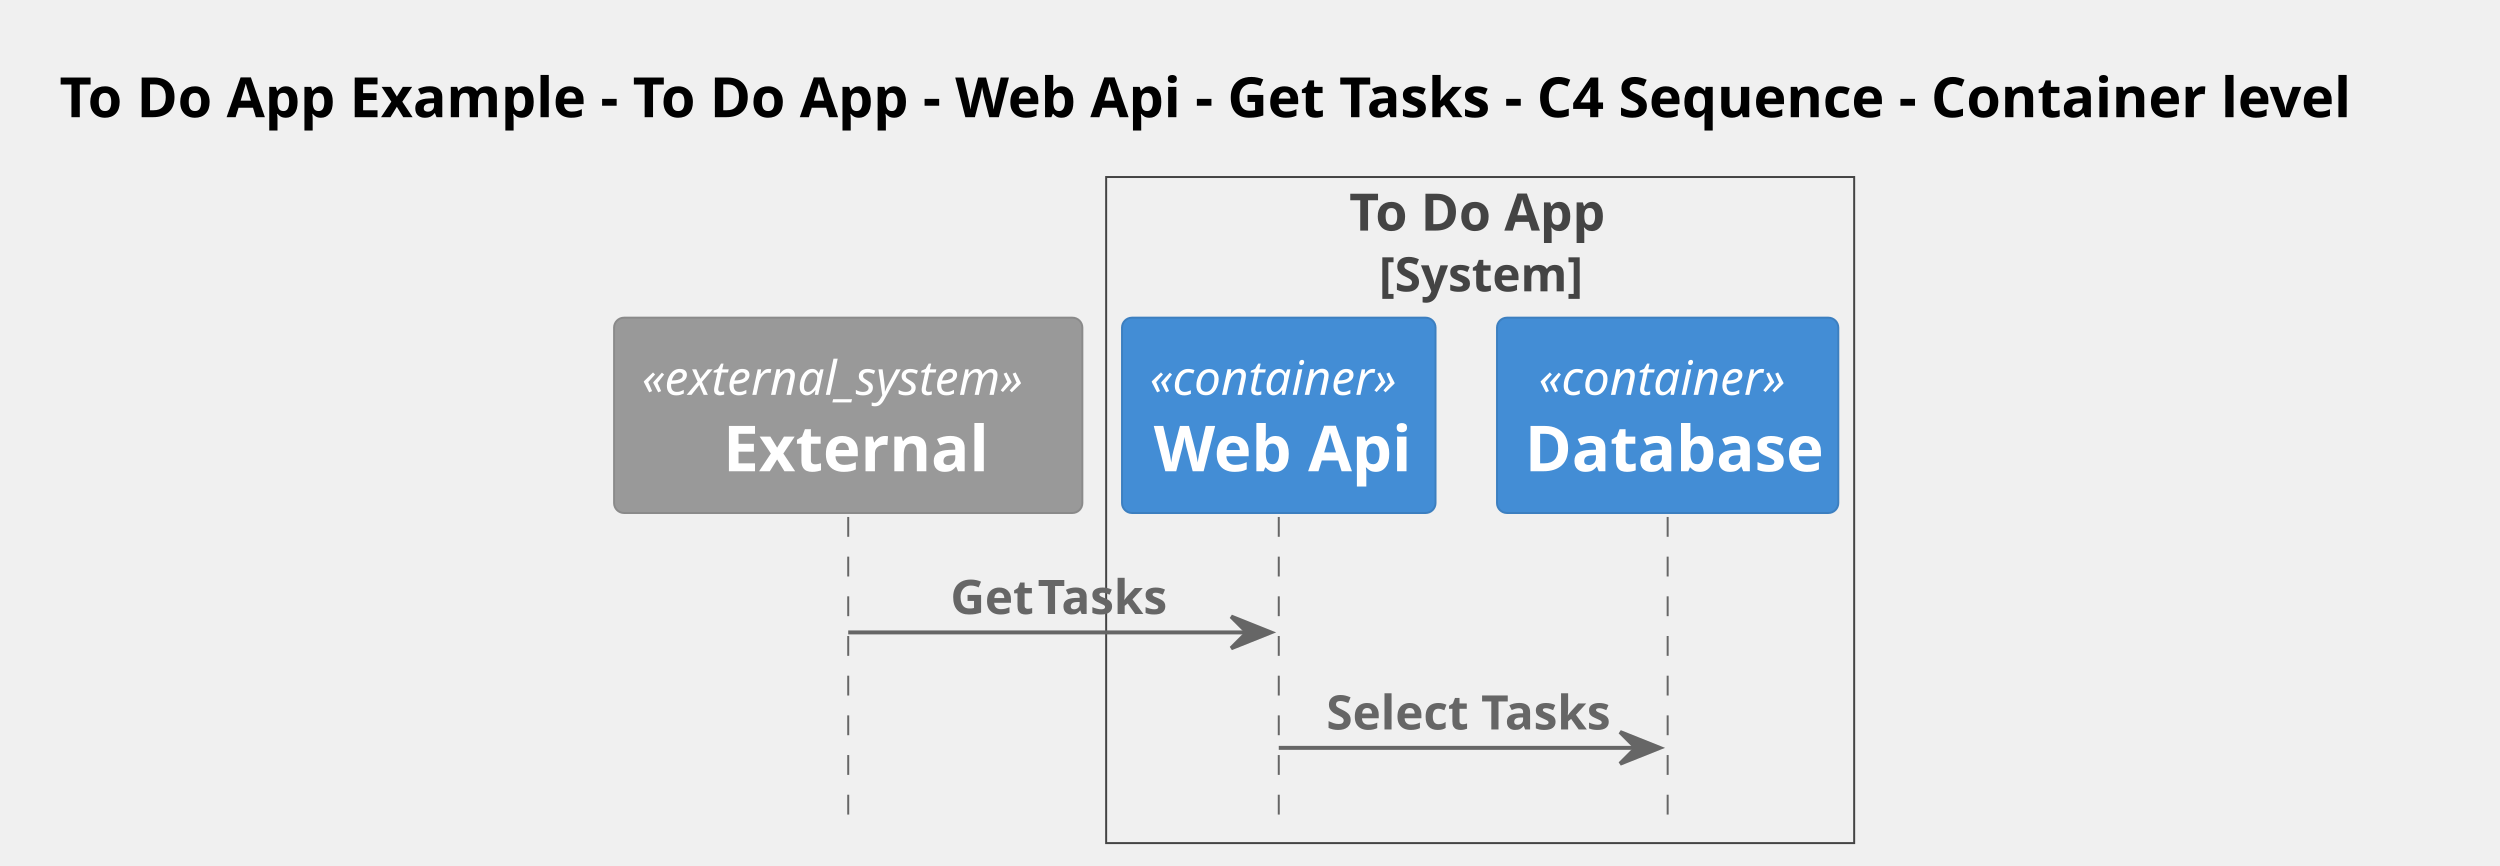
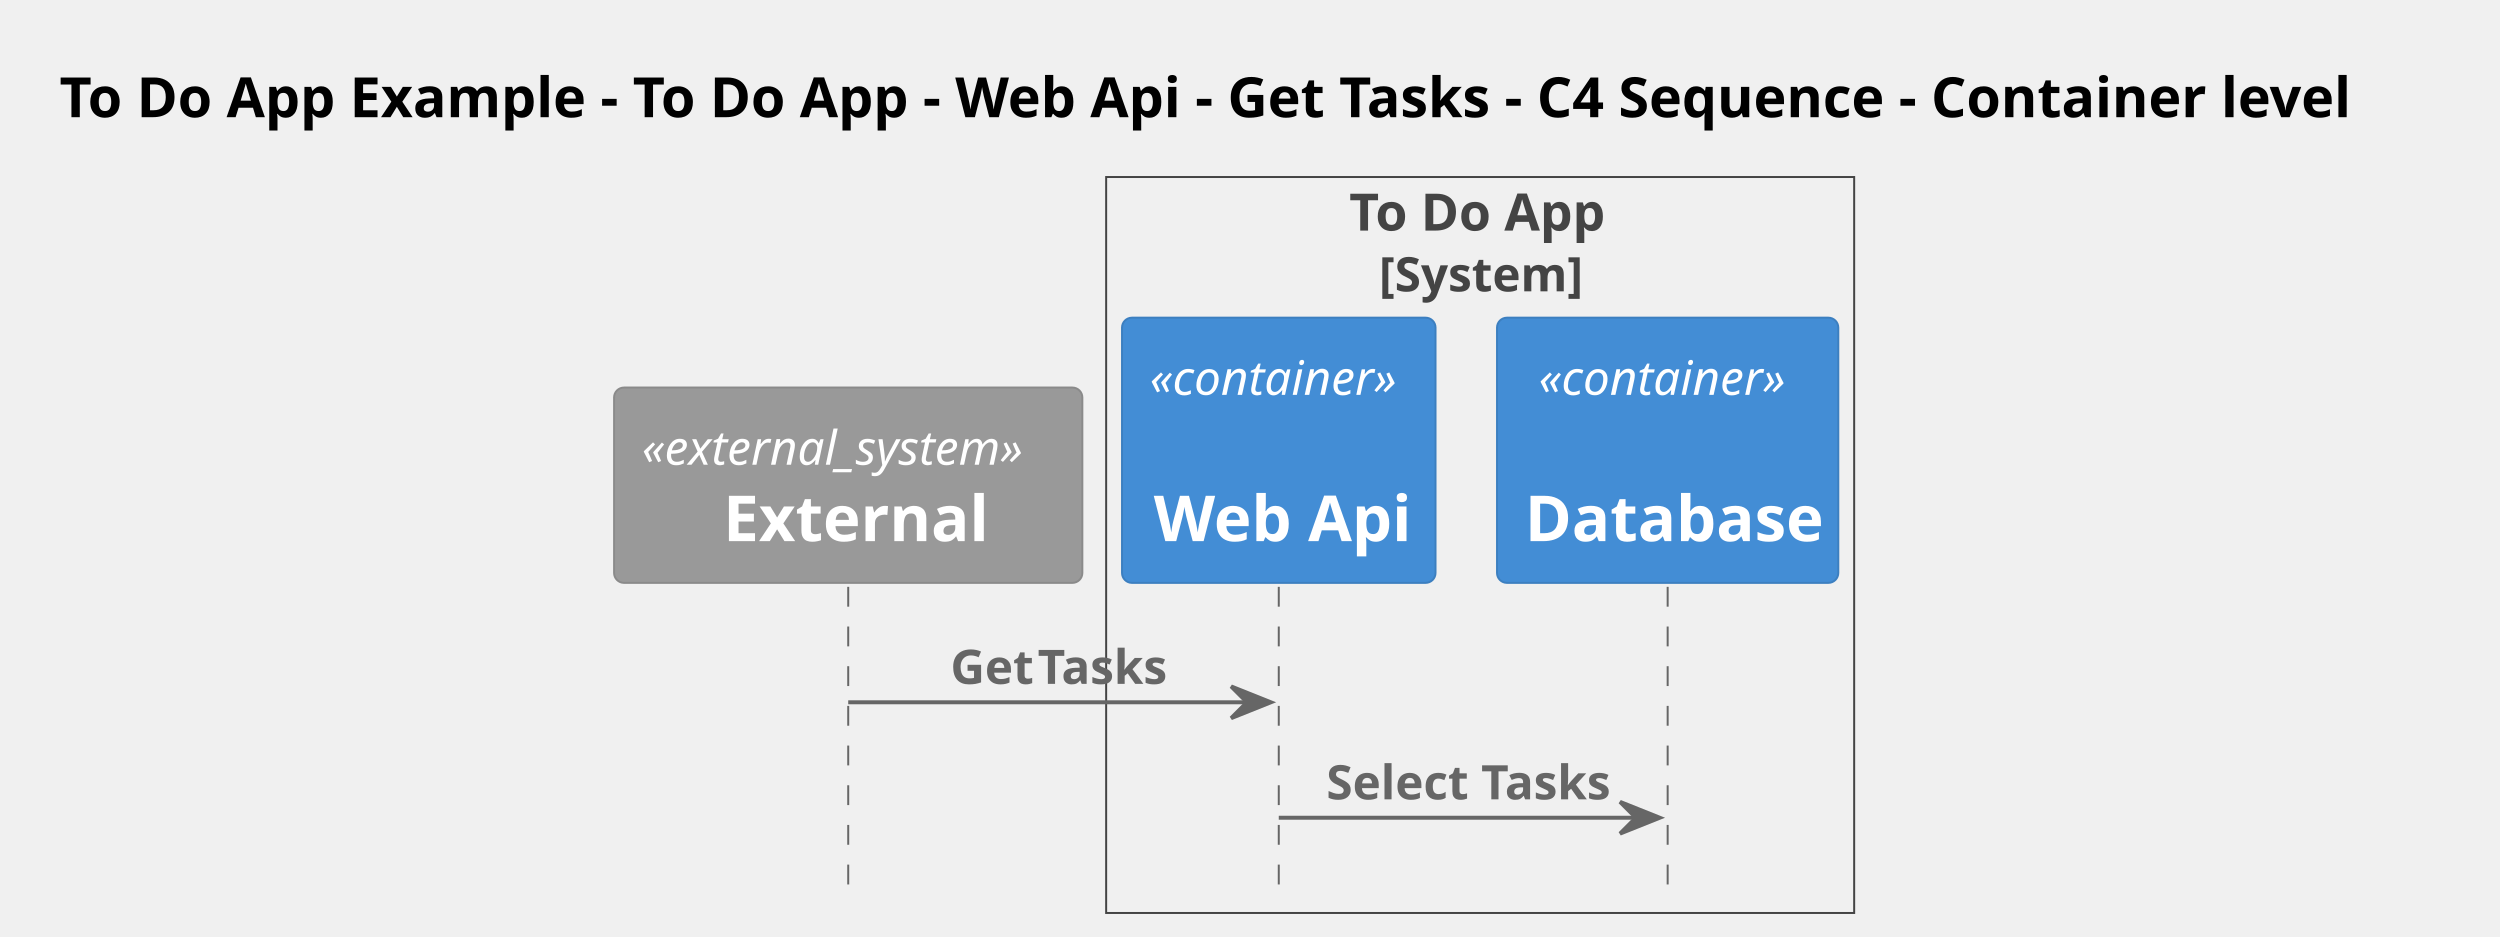
- <svg xmlns="http://www.w3.org/2000/svg" contentStyleType="text/css" height="218px" preserveAspectRatio="none" style="width:630px;height:218px;background:#FFFFFF;" version="1.1" viewBox="0 0 630 218" width="630px" zoomAndPan="magnify">
+ <svg xmlns="http://www.w3.org/2000/svg" contentStyleType="text/css" height="236px" preserveAspectRatio="none" style="width:630px;height:236px;background:#FFFFFF;" version="1.1" viewBox="0 0 630 236" width="630px" zoomAndPan="magnify">
  <defs />
  <g>
-     <rect fill="none" height="167.852" style="stroke:#444444;stroke-width:0.5;" width="188.5" x="278.75" y="44.609" />
+     <rect fill="none" height="185.461" style="stroke:#444444;stroke-width:0.5;" width="188.5" x="278.75" y="44.609" />
    <text fill="#444444" font-family="sans-serif" font-size="13" font-weight="bold" lengthAdjust="spacing" textLength="66" x="340" y="58.105">To Do App</text>
    <text fill="#444444" font-family="sans-serif" font-size="12" font-weight="bold" lengthAdjust="spacing" textLength="51" x="347.5" y="73.418">[System]</text>
    <text fill="#000000" font-family="sans-serif" font-size="14" font-weight="bold" lengthAdjust="spacing" textLength="597" x="15" y="29.533">To Do App Example - To Do App - Web Api - Get Tasks - C4 Sequence - Container level</text>
-     <line style="stroke:#666666;stroke-width:0.5;stroke-dasharray:5.0,5.0;" x1="213.75" x2="213.75" y1="130.273" y2="206.461" />
-     <line style="stroke:#666666;stroke-width:0.5;stroke-dasharray:5.0,5.0;" x1="322.25" x2="322.25" y1="130.273" y2="206.461" />
-     <line style="stroke:#666666;stroke-width:0.5;stroke-dasharray:5.0,5.0;" x1="420.25" x2="420.25" y1="130.273" y2="206.461" />
-     <rect fill="#999999" height="49.219" rx="2.5" ry="2.5" style="stroke:#8A8A8A;stroke-width:0.5;" width="118" x="154.75" y="80.055" />
-     <text fill="#FFFFFF" font-family="sans-serif" font-size="12" font-style="italic" lengthAdjust="spacing" textLength="104" x="161.75" y="99.512">«external_system»</text>
-     <text fill="#FFFFFF" font-family="sans-serif" font-size="16" font-weight="bold" lengthAdjust="spacing" textLength="63" x="182.25" y="118.758">External</text>
-     <rect fill="#438DD5" height="49.219" rx="2.5" ry="2.5" style="stroke:#3C7FC0;stroke-width:0.5;" width="79" x="282.75" y="80.055" />
+     <line style="stroke:#666666;stroke-width:0.5;stroke-dasharray:5.0,5.0;" x1="213.75" x2="213.75" y1="147.883" y2="224.07" />
+     <line style="stroke:#666666;stroke-width:0.5;stroke-dasharray:5.0,5.0;" x1="322.25" x2="322.25" y1="147.883" y2="224.07" />
+     <line style="stroke:#666666;stroke-width:0.5;stroke-dasharray:5.0,5.0;" x1="420.25" x2="420.25" y1="147.883" y2="224.07" />
+     <rect fill="#999999" height="49.219" rx="2.5" ry="2.5" style="stroke:#8A8A8A;stroke-width:0.5;" width="118" x="154.75" y="97.664" />
+     <text fill="#FFFFFF" font-family="sans-serif" font-size="12" font-style="italic" lengthAdjust="spacing" textLength="104" x="161.75" y="117.121">«external_system»</text>
+     <text fill="#FFFFFF" font-family="sans-serif" font-size="16" font-weight="bold" lengthAdjust="spacing" textLength="63" x="182.25" y="136.367">External</text>
+     <rect fill="#438DD5" height="66.828" rx="2.5" ry="2.5" style="stroke:#3C7FC0;stroke-width:0.5;" width="79" x="282.75" y="80.055" />
    <text fill="#FFFFFF" font-family="sans-serif" font-size="12" font-style="italic" lengthAdjust="spacing" textLength="65" x="289.75" y="99.512">«container»</text>
-     <text fill="#FFFFFF" font-family="sans-serif" font-size="16" font-weight="bold" lengthAdjust="spacing" textLength="63" x="290.75" y="118.758">Web Api</text>
-     <rect fill="#438DD5" height="49.219" rx="2.5" ry="2.5" style="stroke:#3C7FC0;stroke-width:0.5;" width="86" x="377.25" y="80.055" />
+     <text fill="#FFFFFF" font-family="sans-serif" font-size="14" lengthAdjust="spacing" textLength="4" x="320.25" y="116.682"> </text>
+     <text fill="#FFFFFF" font-family="sans-serif" font-size="16" font-weight="bold" lengthAdjust="spacing" textLength="63" x="290.75" y="136.367">Web Api</text>
+     <rect fill="#438DD5" height="66.828" rx="2.5" ry="2.5" style="stroke:#3C7FC0;stroke-width:0.5;" width="86" x="377.25" y="80.055" />
    <text fill="#FFFFFF" font-family="sans-serif" font-size="12" font-style="italic" lengthAdjust="spacing" textLength="65" x="387.75" y="99.512">«container»</text>
-     <text fill="#FFFFFF" font-family="sans-serif" font-size="16" font-weight="bold" lengthAdjust="spacing" textLength="72" x="384.25" y="118.758">Database</text>
-     <polygon fill="#666666" points="310.25,155.367,320.25,159.367,310.25,163.367,314.25,159.367" style="stroke:#666666;stroke-width:1.0;" />
-     <line style="stroke:#666666;stroke-width:1.0;" x1="213.75" x2="316.25" y1="159.367" y2="159.367" />
-     <text fill="#666666" font-family="sans-serif" font-size="12" font-weight="bold" lengthAdjust="spacing" textLength="19" x="239.5" y="154.731">Get</text>
-     <text fill="#666666" font-family="sans-serif" font-size="12" font-weight="bold" lengthAdjust="spacing" textLength="3" x="258.5" y="154.731"> </text>
-     <text fill="#666666" font-family="sans-serif" font-size="12" font-weight="bold" lengthAdjust="spacing" textLength="35" x="261.5" y="154.731">Tasks</text>
-     <polygon fill="#666666" points="408.25,184.461,418.25,188.461,408.25,192.461,412.25,188.461" style="stroke:#666666;stroke-width:1.0;" />
-     <line style="stroke:#666666;stroke-width:1.0;" x1="322.25" x2="414.25" y1="188.461" y2="188.461" />
-     <text fill="#666666" font-family="sans-serif" font-size="12" font-weight="bold" lengthAdjust="spacing" textLength="36" x="334.25" y="183.824">Select</text>
-     <text fill="#666666" font-family="sans-serif" font-size="12" font-weight="bold" lengthAdjust="spacing" textLength="3" x="370.25" y="183.824"> </text>
-     <text fill="#666666" font-family="sans-serif" font-size="12" font-weight="bold" lengthAdjust="spacing" textLength="35" x="373.25" y="183.824">Tasks</text>
+     <text fill="#FFFFFF" font-family="sans-serif" font-size="14" lengthAdjust="spacing" textLength="4" x="418.25" y="116.682"> </text>
+     <text fill="#FFFFFF" font-family="sans-serif" font-size="16" font-weight="bold" lengthAdjust="spacing" textLength="72" x="384.25" y="136.367">Database</text>
+     <polygon fill="#666666" points="310.25,172.977,320.25,176.977,310.25,180.977,314.25,176.977" style="stroke:#666666;stroke-width:1.0;" />
+     <line style="stroke:#666666;stroke-width:1.0;" x1="213.75" x2="316.25" y1="176.977" y2="176.977" />
+     <text fill="#666666" font-family="sans-serif" font-size="12" font-weight="bold" lengthAdjust="spacing" textLength="19" x="239.5" y="172.34">Get</text>
+     <text fill="#666666" font-family="sans-serif" font-size="12" font-weight="bold" lengthAdjust="spacing" textLength="3" x="258.5" y="172.34"> </text>
+     <text fill="#666666" font-family="sans-serif" font-size="12" font-weight="bold" lengthAdjust="spacing" textLength="35" x="261.5" y="172.34">Tasks</text>
+     <polygon fill="#666666" points="408.25,202.07,418.25,206.07,408.25,210.07,412.25,206.07" style="stroke:#666666;stroke-width:1.0;" />
+     <line style="stroke:#666666;stroke-width:1.0;" x1="322.25" x2="414.25" y1="206.07" y2="206.07" />
+     <text fill="#666666" font-family="sans-serif" font-size="12" font-weight="bold" lengthAdjust="spacing" textLength="36" x="334.25" y="201.434">Select</text>
+     <text fill="#666666" font-family="sans-serif" font-size="12" font-weight="bold" lengthAdjust="spacing" textLength="3" x="370.25" y="201.434"> </text>
+     <text fill="#666666" font-family="sans-serif" font-size="12" font-weight="bold" lengthAdjust="spacing" textLength="35" x="373.25" y="201.434">Tasks</text>
  </g>
</svg>
